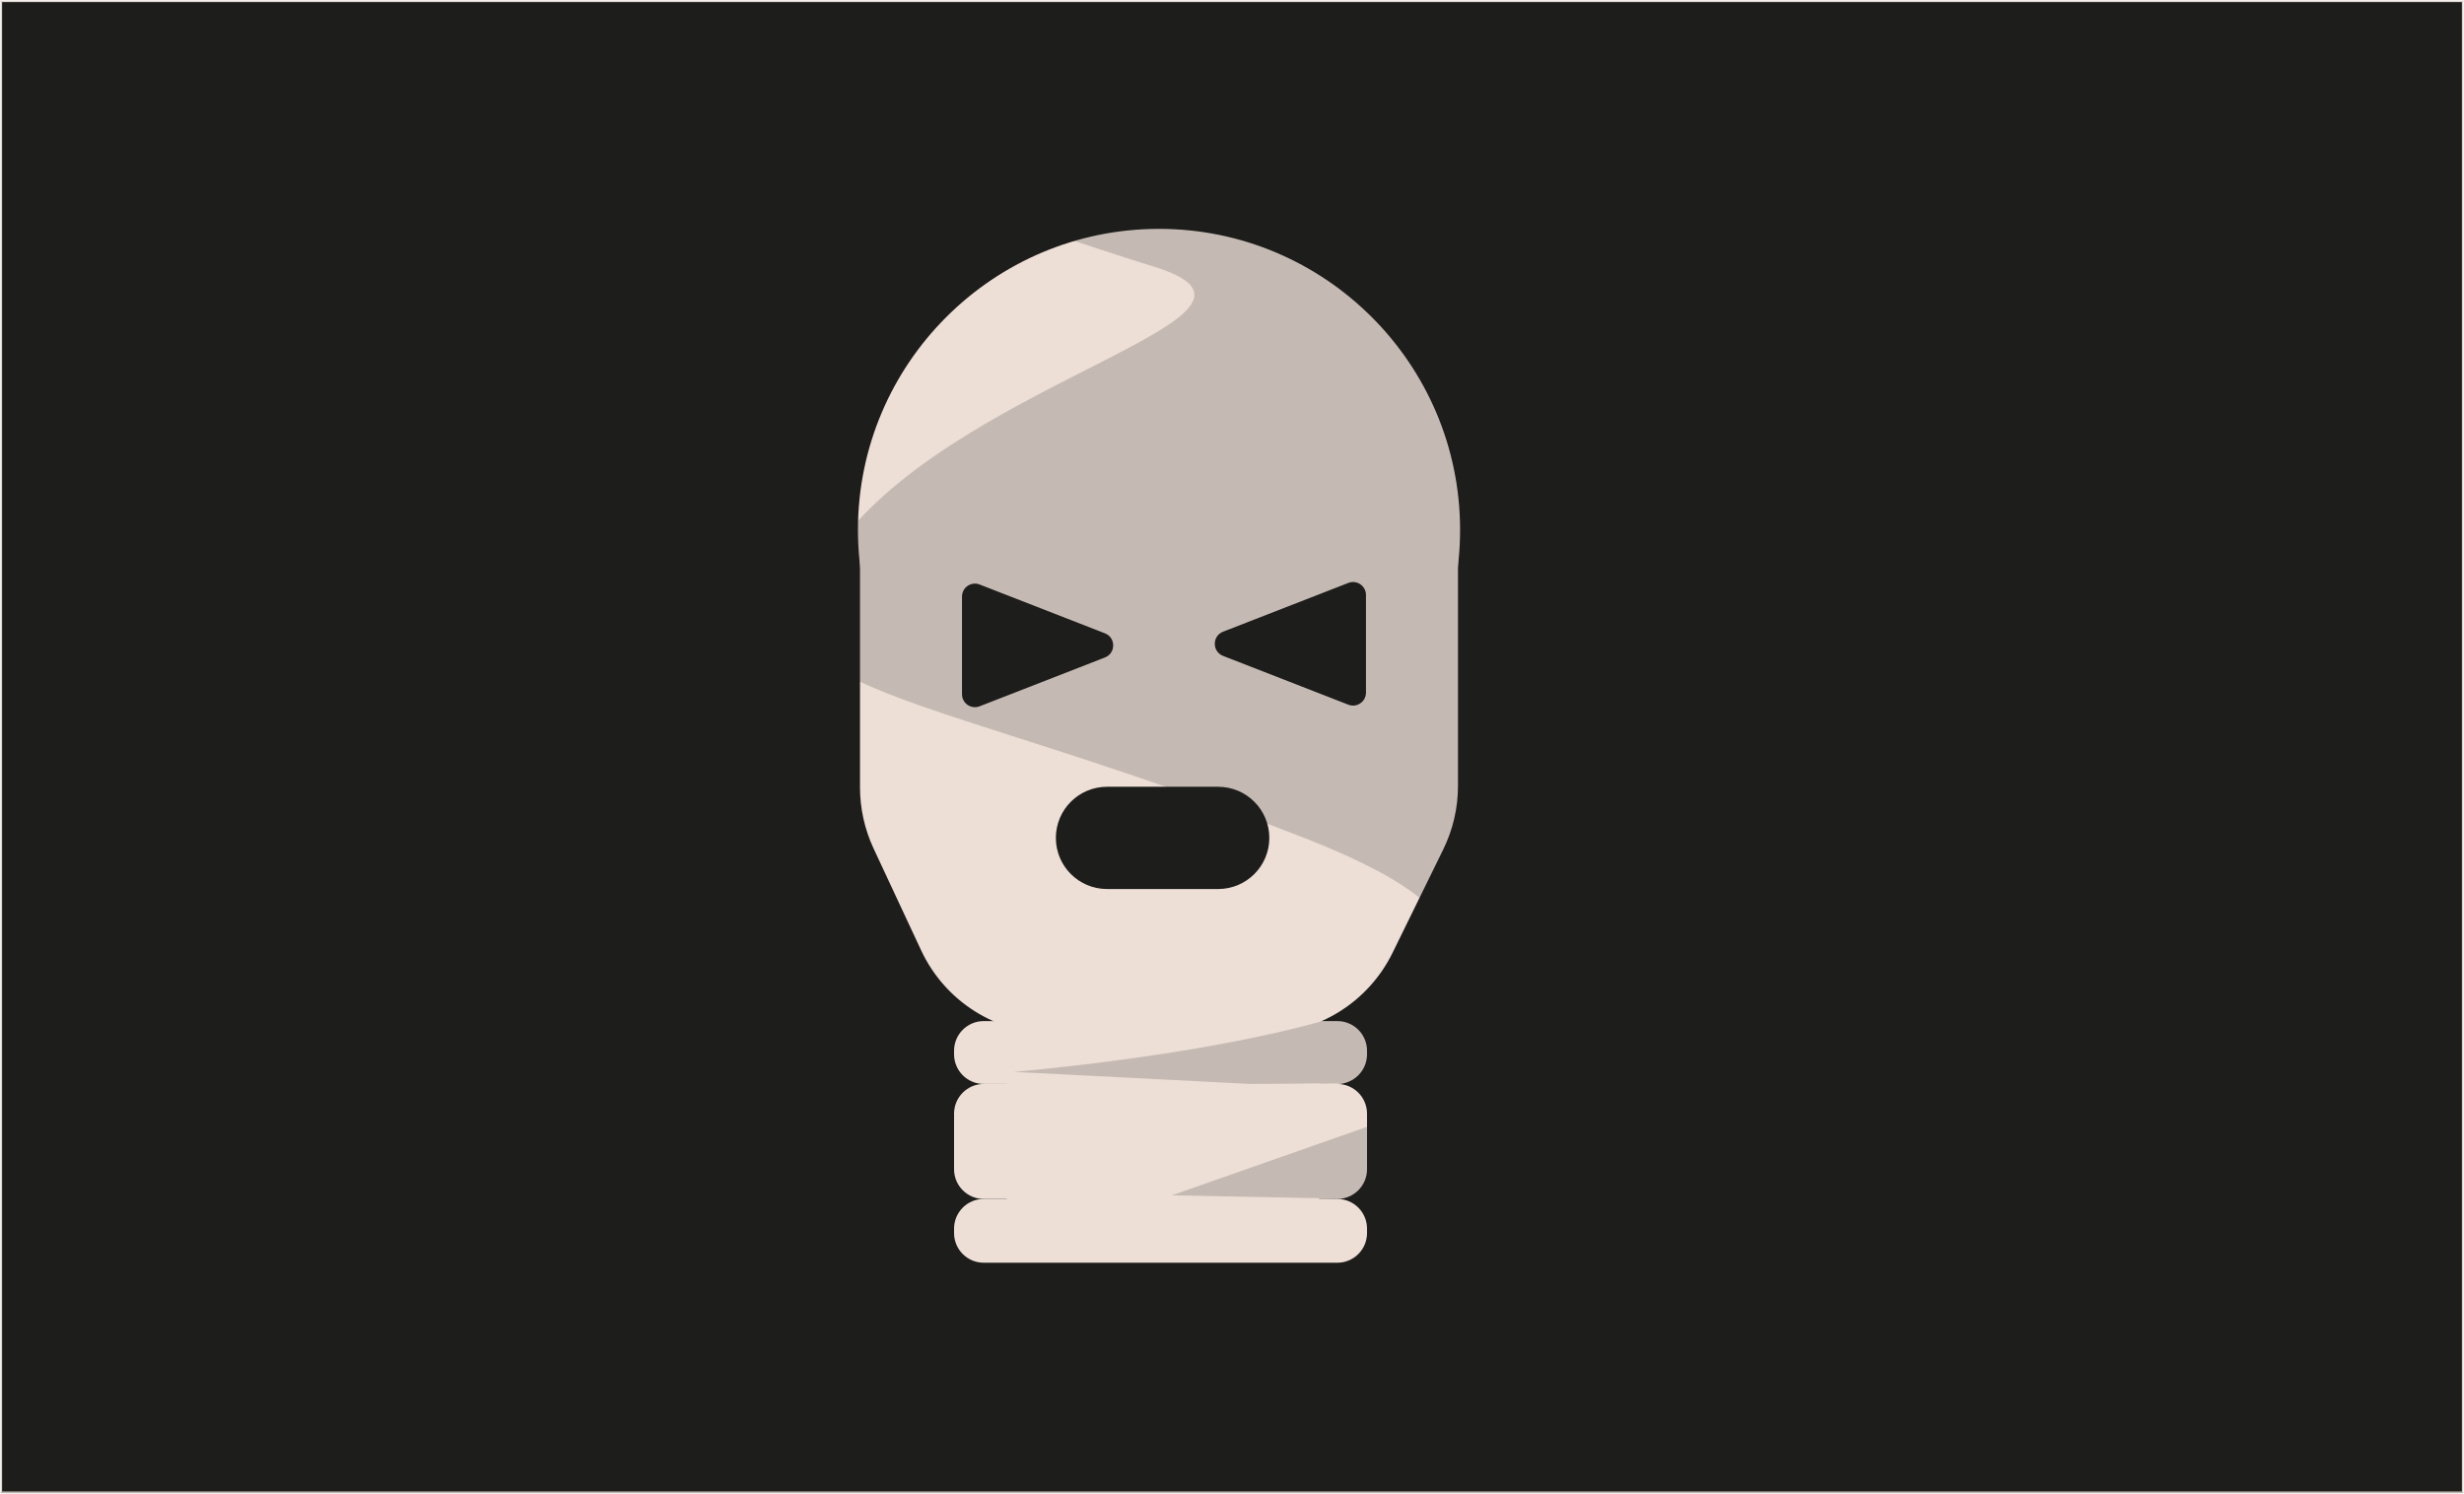
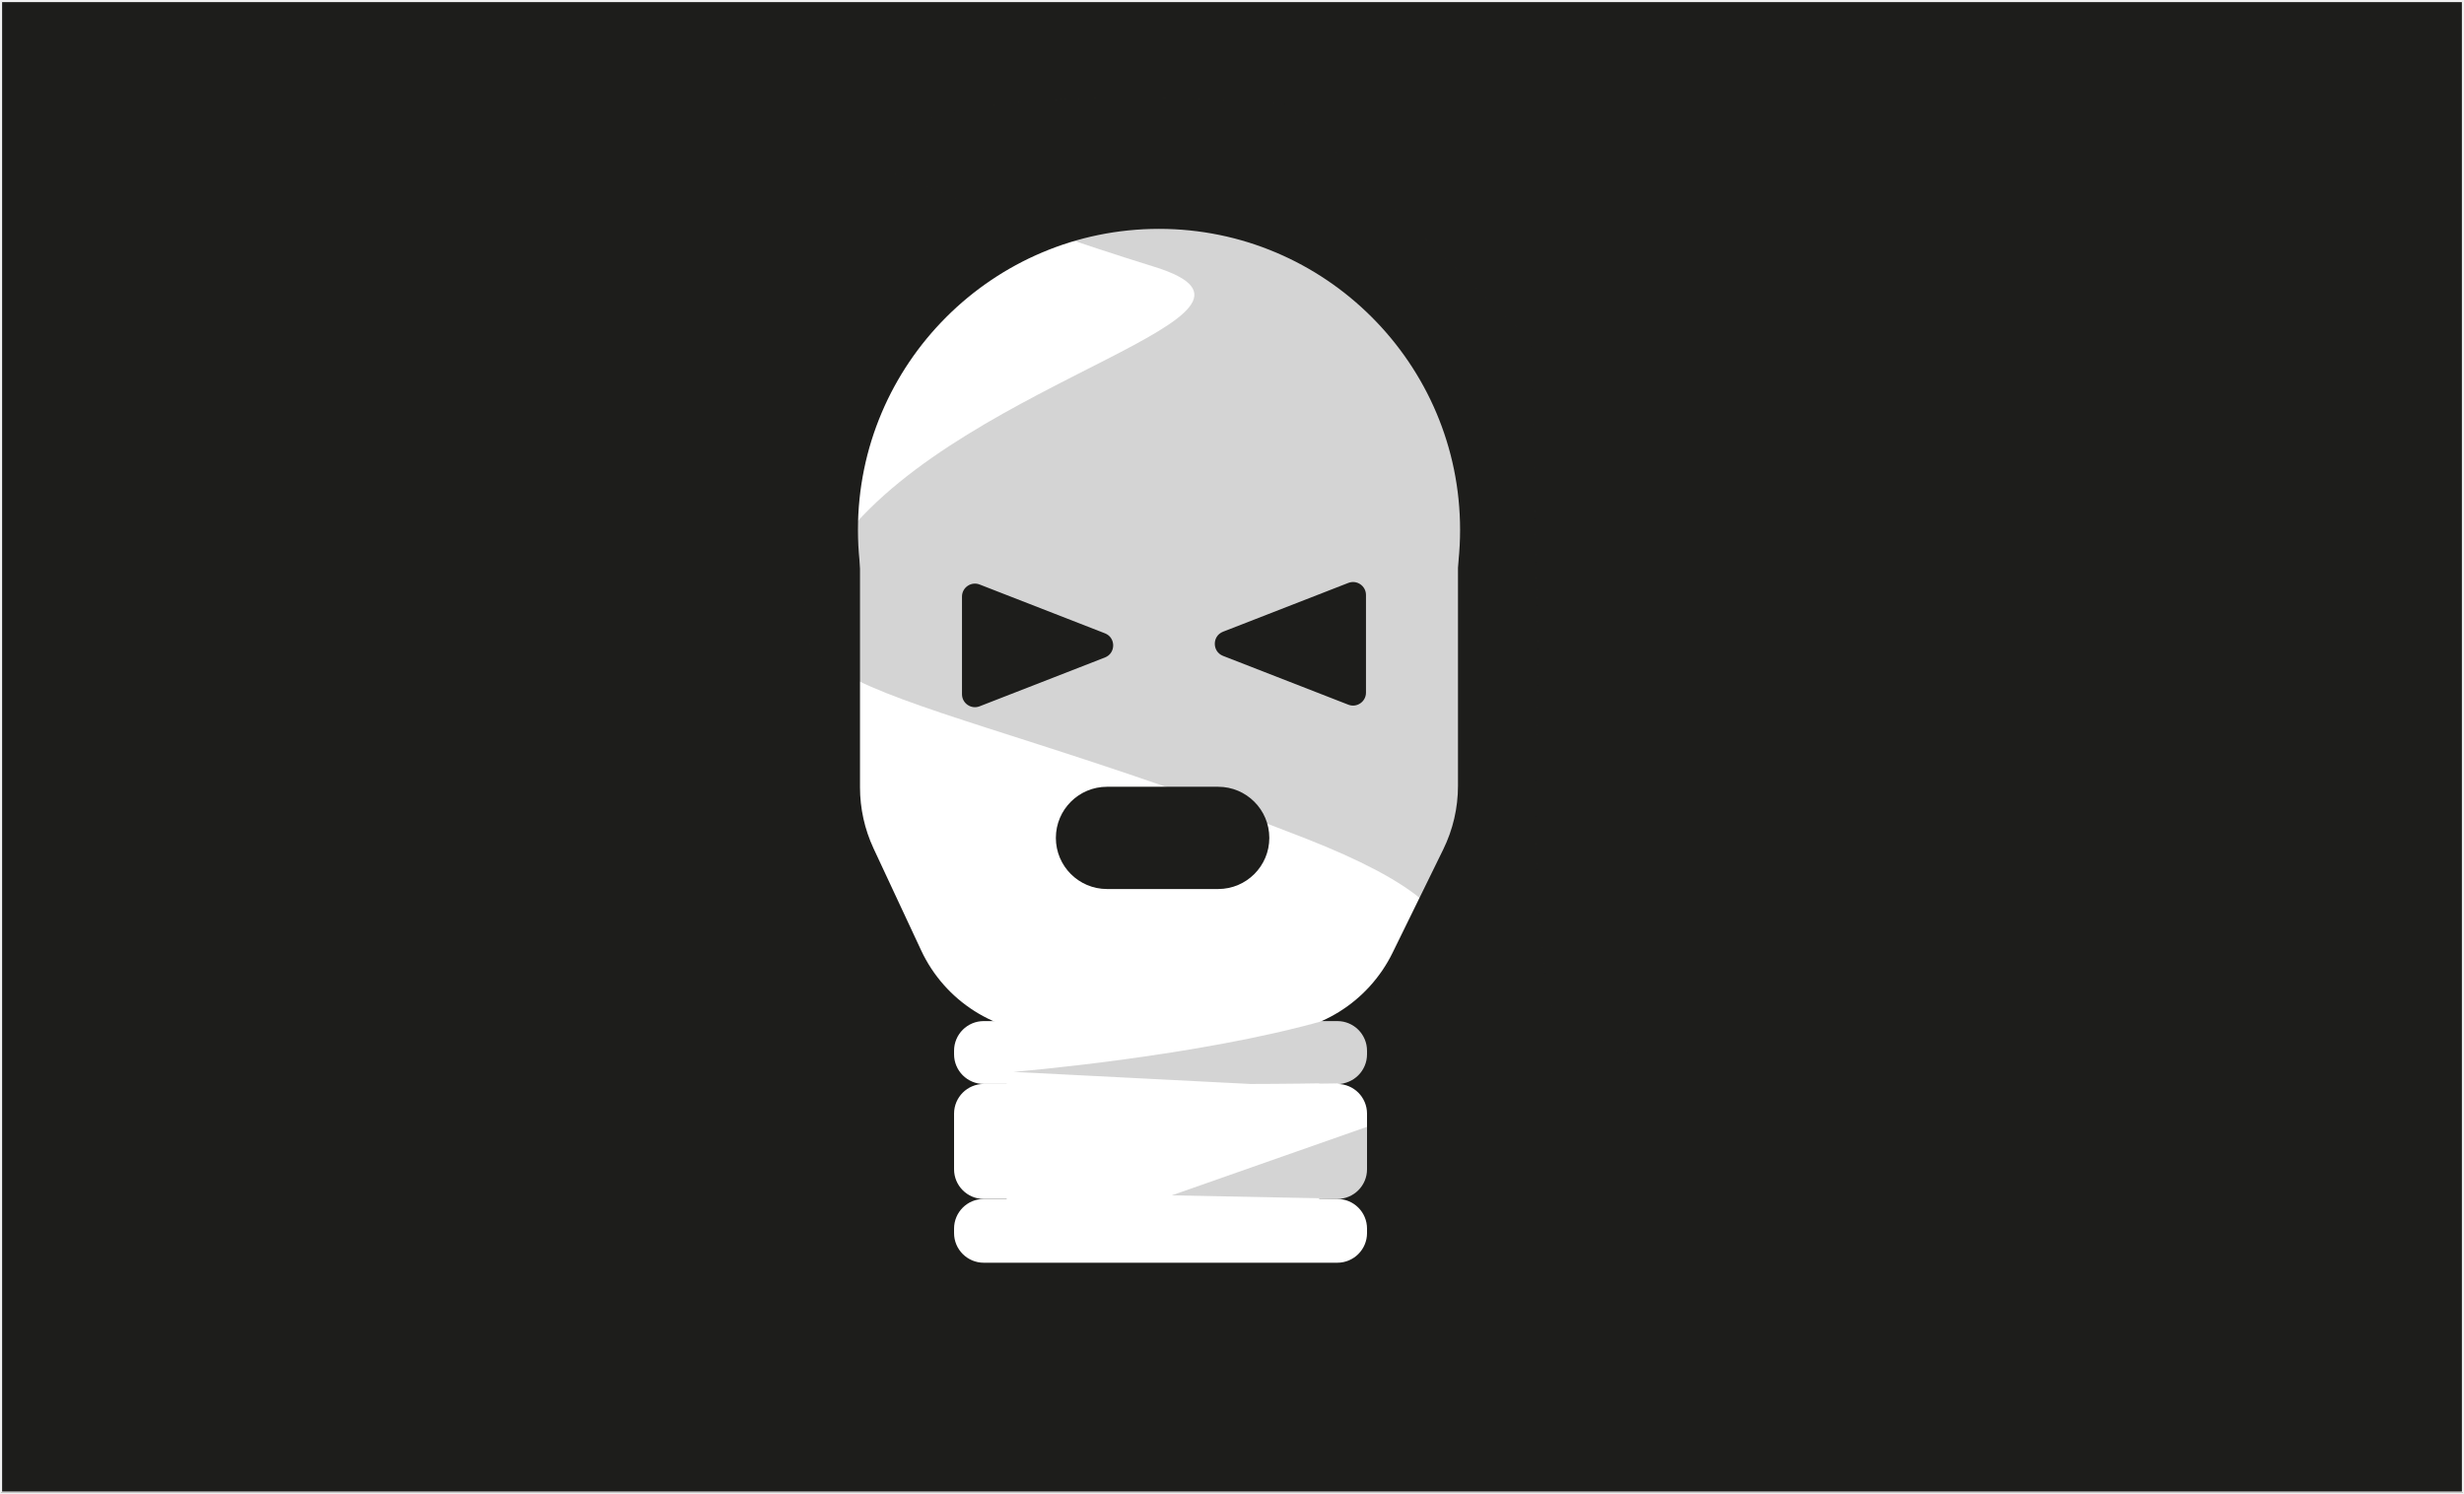
<svg xmlns="http://www.w3.org/2000/svg" viewBox="0 0 493.26 299.05">
  <defs>
-     <style>.e{fill:none;}.f{fill:#eddfd6;}.g{opacity:.19;}.g,.h{fill:#1d1d1b;}.h{stroke:#eddfd6;stroke-miterlimit:10;stroke-width:.42px;}.i{clip-path:url(#d);}</style>
+     <style>.e{fill:none;}.f{fill:#fff;}.g{opacity:.19;}.g,.h{fill:#1d1d1b;}.h{stroke:#fff;stroke-miterlimit:10;stroke-width:.42px;}.i{clip-path:url(#d);}</style>
    <clipPath id="d">
      <rect class="e" x=".21" y=".21" width="492.84" height="298.63" />
    </clipPath>
  </defs>
  <g id="a" />
  <g id="b">
    <g id="c">
      <g class="i">
        <rect class="h" x=".21" y=".21" width="492.84" height="298.63" />
      </g>
      <g>
        <g>
          <g>
            <circle class="f" cx="232.02" cy="106.09" r="60.06" />
            <path class="f" d="M232.02,46.24c33.05,0,59.85,26.8,59.85,59.85s-26.8,59.85-59.85,59.85-59.85-26.8-59.85-59.85,26.8-59.85,59.85-59.85m0-.42c-33.24,0-60.27,27.04-60.27,60.27s27.04,60.27,60.27,60.27,60.27-27.04,60.27-60.27-27.04-60.27-60.27-60.27h0Z" />
          </g>
          <path class="f" d="M172.16,106.09v51.55c0,4.22,.93,8.39,2.71,12.22l9.53,20.41c4.74,10.16,14.94,16.65,26.16,16.65h42.29c11.02,0,21.07-6.27,25.92-16.16l10.15-20.7c1.94-3.96,2.95-8.3,2.95-12.71v-51.26" />
          <rect class="f" x="201.52" y="193.46" width="62.56" height="58.99" />
        </g>
        <rect class="h" x="211.16" y="157.31" width="43.15" height="20.89" rx="10.45" ry="10.45" />
        <rect class="f" x="190.99" y="204.43" width="82.67" height="12.59" rx="5.94" ry="5.94" />
        <rect class="f" x="190.99" y="217.02" width="82.67" height="23.02" rx="5.94" ry="5.94" />
        <rect class="f" x="190.99" y="240.04" width="82.67" height="12.77" rx="5.94" ry="5.94" />
        <path class="h" d="M192.37,119.46v19.53c0,1.97,1.98,3.33,3.82,2.61l25.08-9.77c2.38-.93,2.38-4.3,0-5.23l-25.08-9.77c-1.84-.72-3.82,.64-3.82,2.61Z" />
        <path class="h" d="M273.66,138.65v-19.53c0-1.97-1.98-3.33-3.82-2.61l-25.08,9.77c-2.38,.93-2.38,4.3,0,5.23l25.08,9.77c1.84,.72,3.82-.64,3.82-2.61Z" />
      </g>
      <path class="g" d="M202.85,214.6s147-12,58.59-46.7c-84-32.97-117.74-28.21-92.55-60.25,25.19-32.05,93.38-44.54,62.2-54.23-31.18-9.69-54.17-19.12-54.32-20.11-2.85-19.5,80.65-12.47,80.65-12.47l49.06,47.45,1.51,66.26s-3.11,70,5.99,71.99c47.92,10.48-63.72,10.48-63.72,10.48l-47.4-2.42Z" />
      <polygon class="g" points="270.75 240.04 234.57 239.32 274.33 225.36 285.87 240.04 270.75 240.04" />
    </g>
  </g>
</svg>
